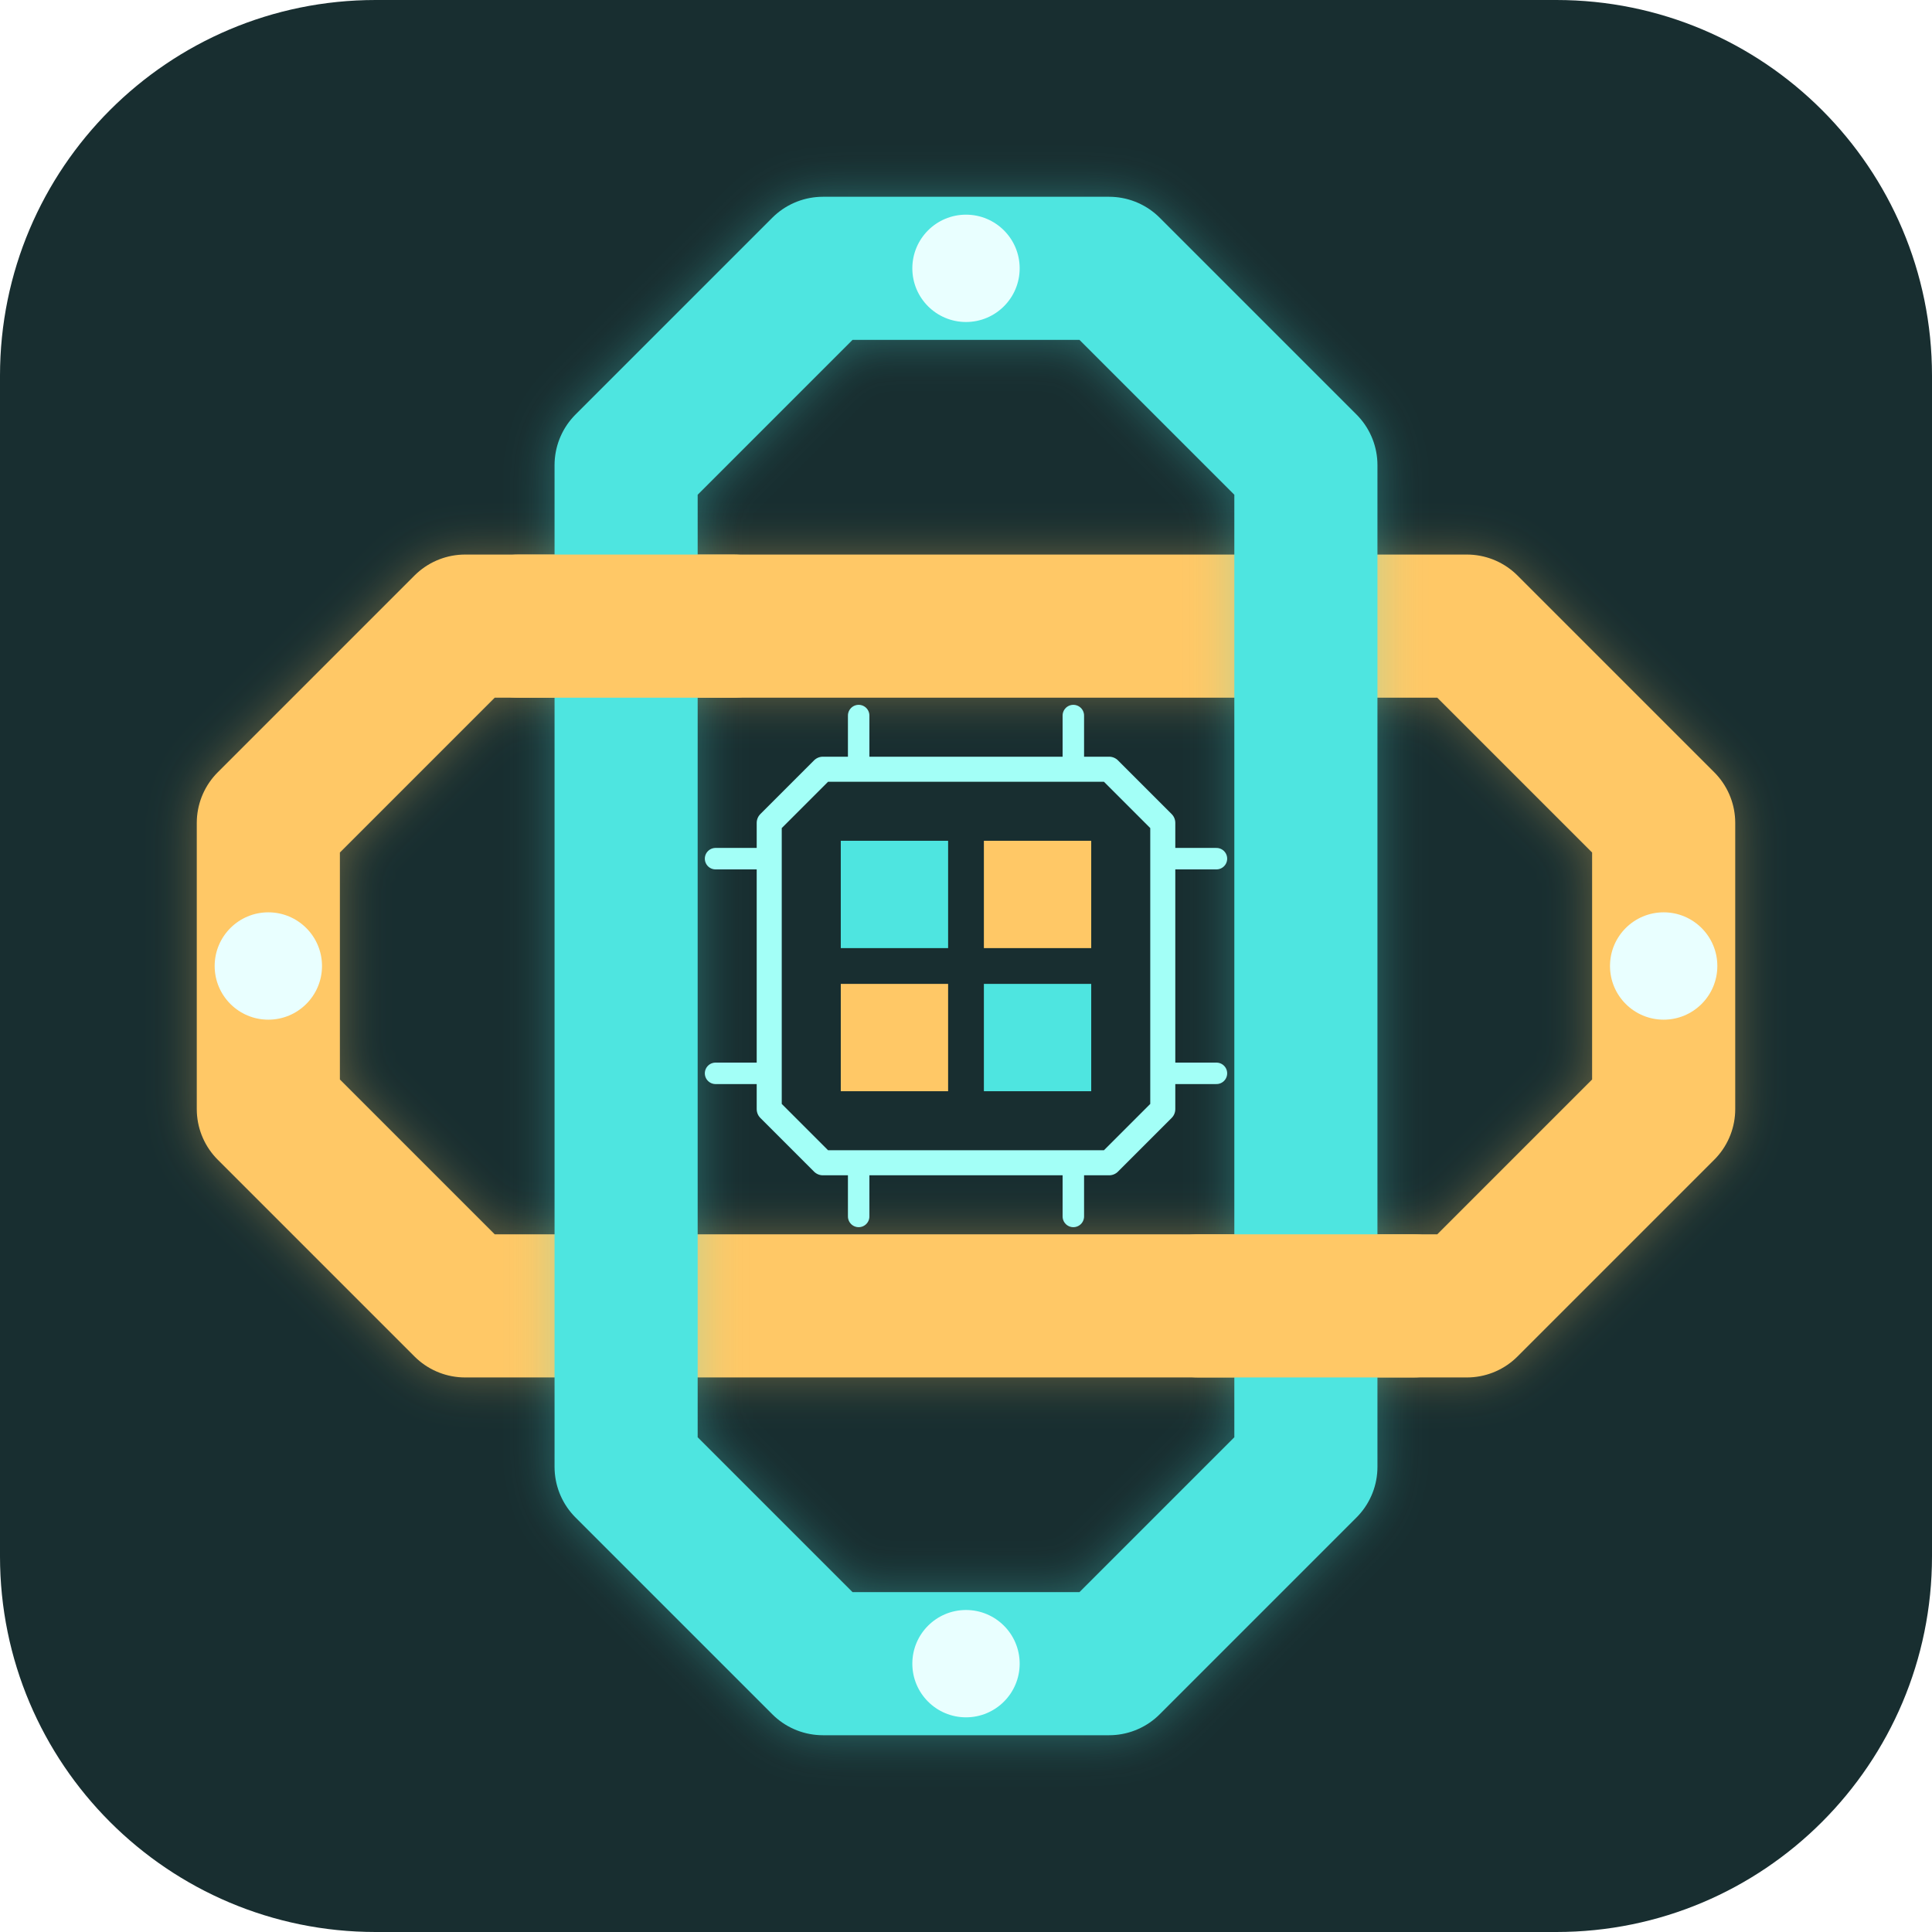
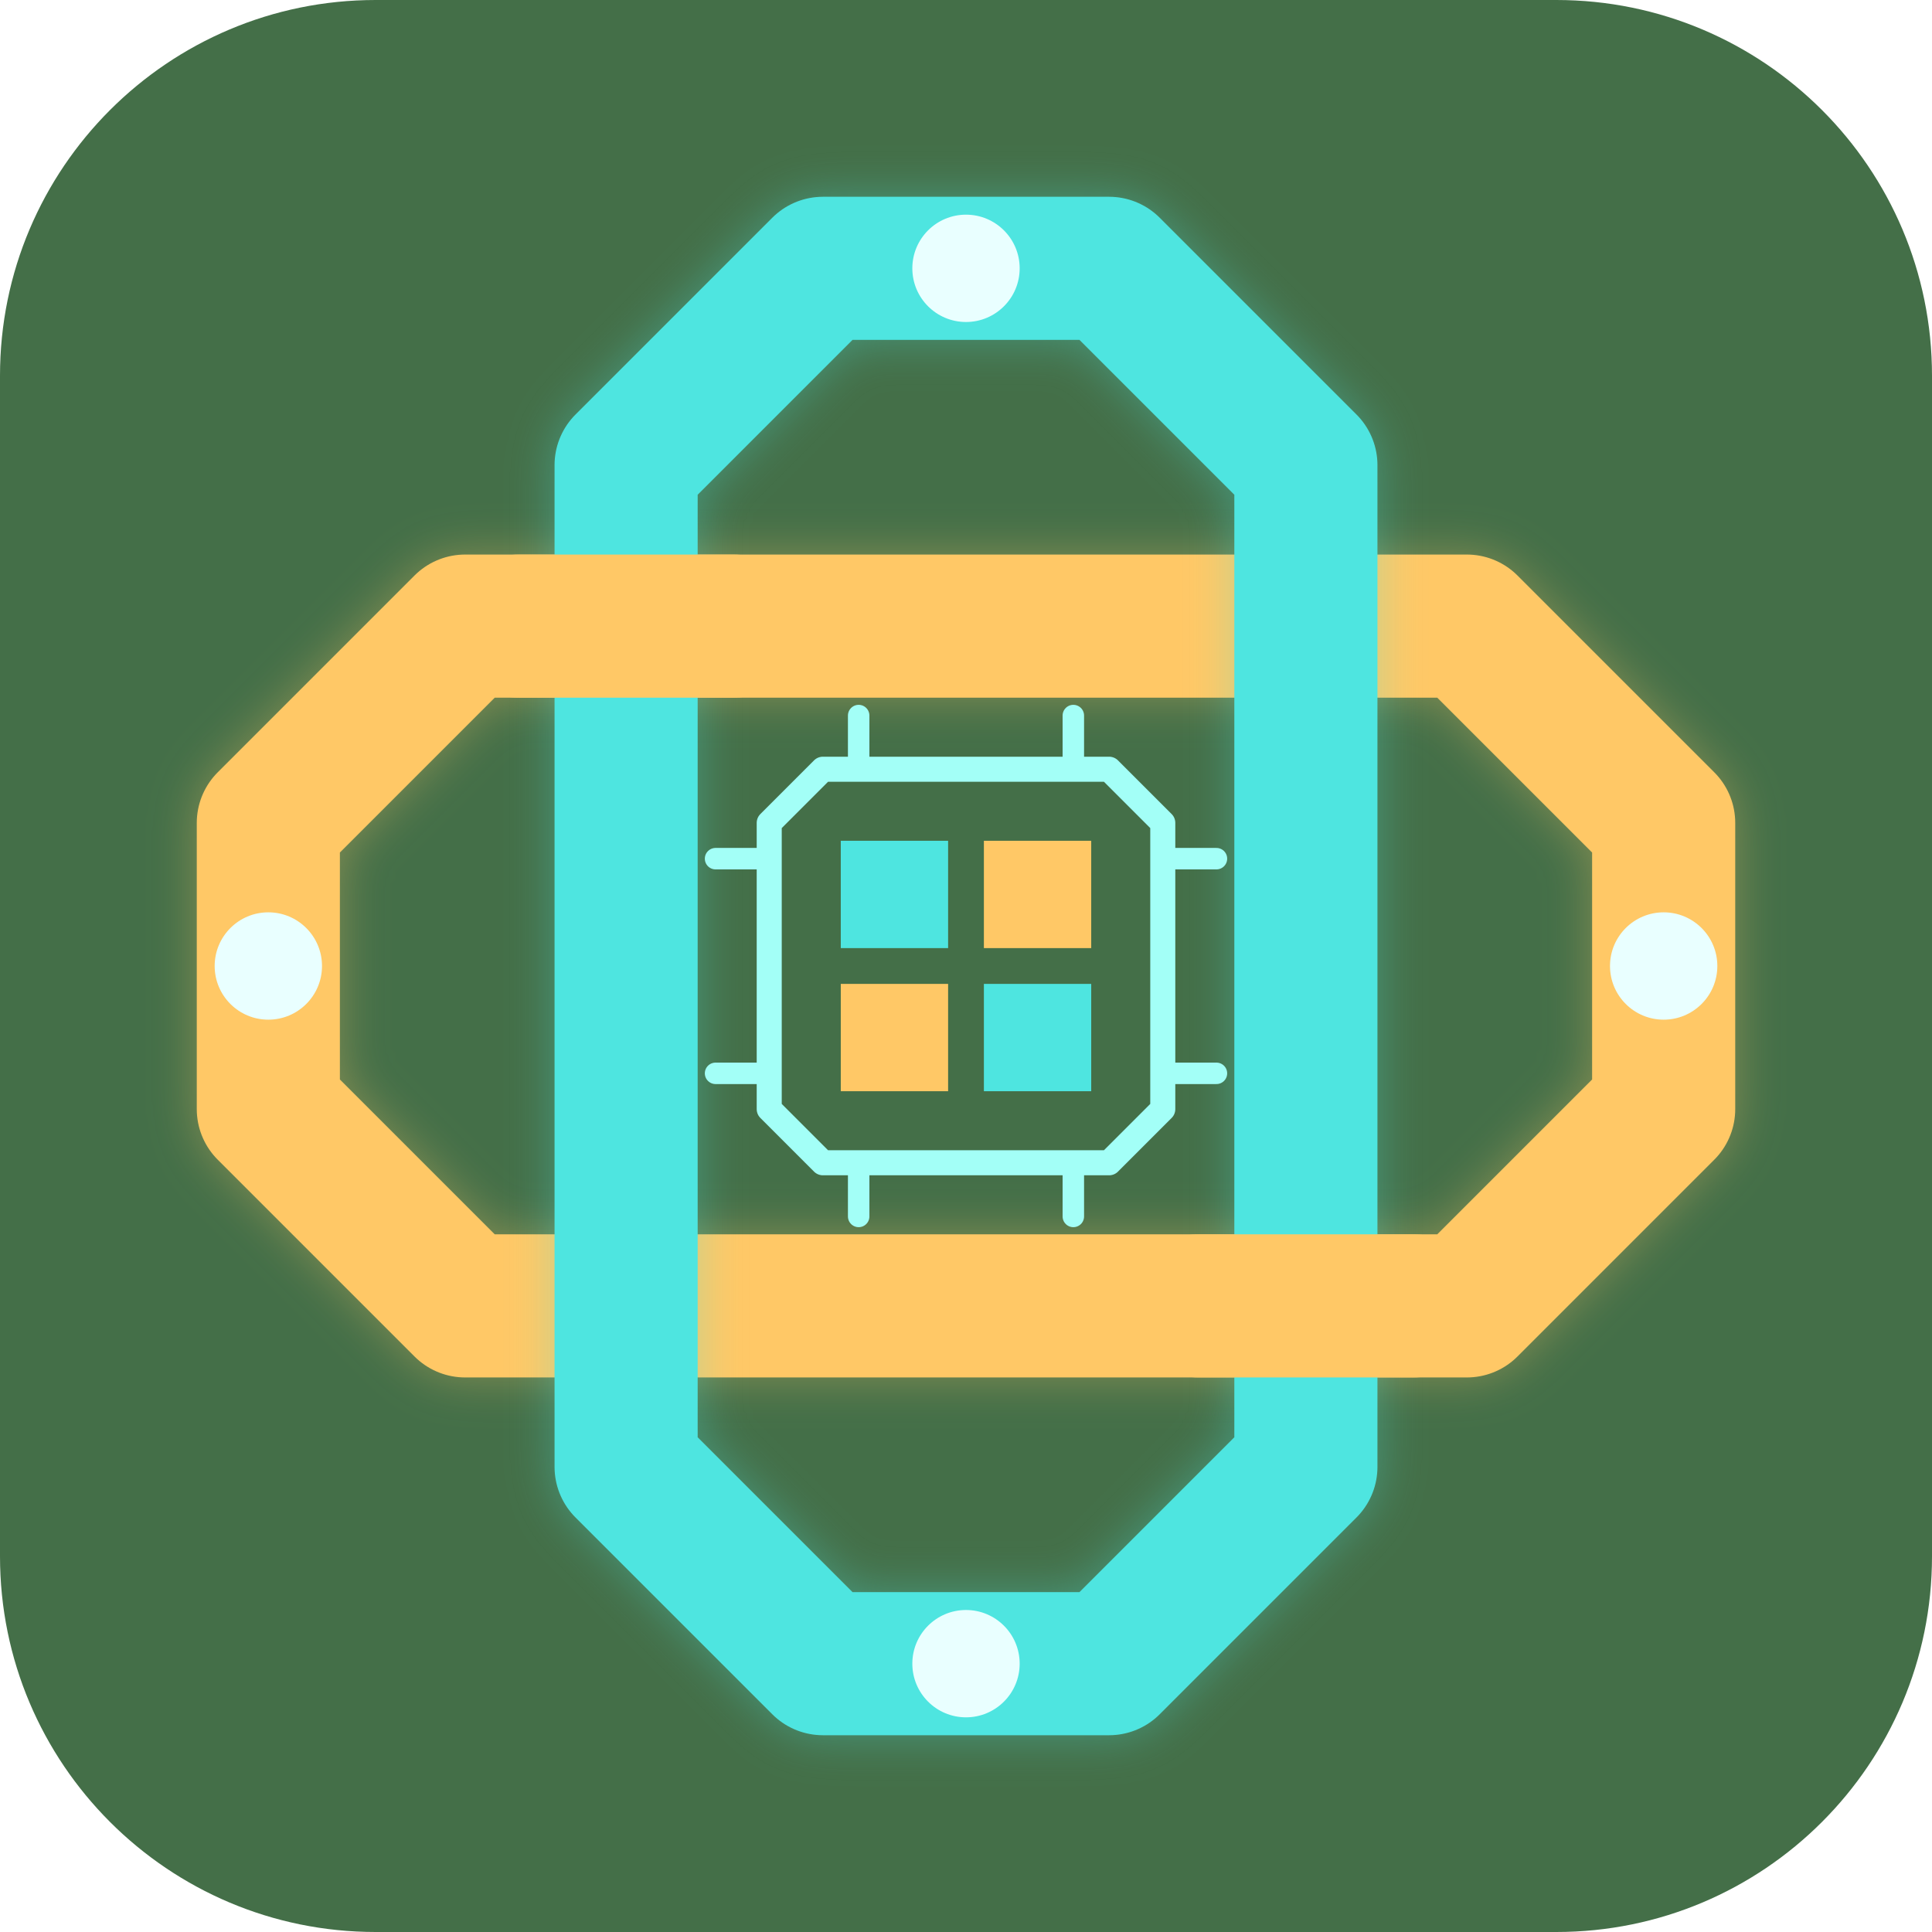
<svg xmlns="http://www.w3.org/2000/svg" viewBox="-6 -6 108 108" width="64" height="64" role="img">
-   <rect x="-6" y="-6" width="108" height="108" rx="21" fill="#182e30" />
+   <rect x="-6" y="-6" width="108" height="108" rx="21" fill="#446f48" />
  <defs>
    <filter id="glow" filterUnits="userSpaceOnUse" x="-12" y="-12" width="300" height="124" color-interpolation-filters="sRGB">
      <feGaussianBlur stdDeviation="1.3" />
      <feComponentTransfer>
        <feFuncA type="linear" slope="0.35" />
      </feComponentTransfer>
      <feMerge>
        <feMergeNode />
        <feMergeNode in="SourceGraphic" />
      </feMerge>
    </filter>
  </defs>
  <g fill="none" stroke-linecap="round" stroke-linejoin="round">
    <path d="M20 29 H76 L87 40 V56 L76 67 H20 L9 56 V40 Z" stroke="#ffc866" stroke-width="8" filter="url(#glow)" />
    <path d="M29 20 L40 9 H56 L67 20 V76 L56 87 H40 L29 76 Z" stroke="#4ee5e0" stroke-width="8" filter="url(#glow)" />
    <path d="M23 29 H35" stroke="#ffc866" stroke-width="8" />
    <path d="M61 67 H73" stroke="#ffc866" stroke-width="8" />
    <path d="M42 37 V34 M54 37 V34 M42 59 V62 M54 59 V62 M37 42 H34 M37 54 H34 M59 42 H62 M59 54 H62" stroke="#a3fff7" stroke-width="1.2" />
    <path d="M40 37 H56 L59 40 V56 L56 59 H40 L37 56 V40 Z" stroke="#a3fff7" stroke-width="1.4" />
  </g>
  <rect x="41" y="41" width="6" height="6" fill="#4ee5e0" />
  <rect x="49" y="41" width="6" height="6" fill="#ffc866" />
  <rect x="41" y="49" width="6" height="6" fill="#ffc866" />
  <rect x="49" y="49" width="6" height="6" fill="#4ee5e0" />
  <circle cx="9" cy="48" r="3" fill="#e9ffff" />
  <circle cx="48" cy="9" r="3" fill="#e9ffff" />
  <circle cx="87" cy="48" r="3" fill="#e9ffff" />
  <circle cx="48" cy="87" r="3" fill="#e9ffff" />
</svg>
